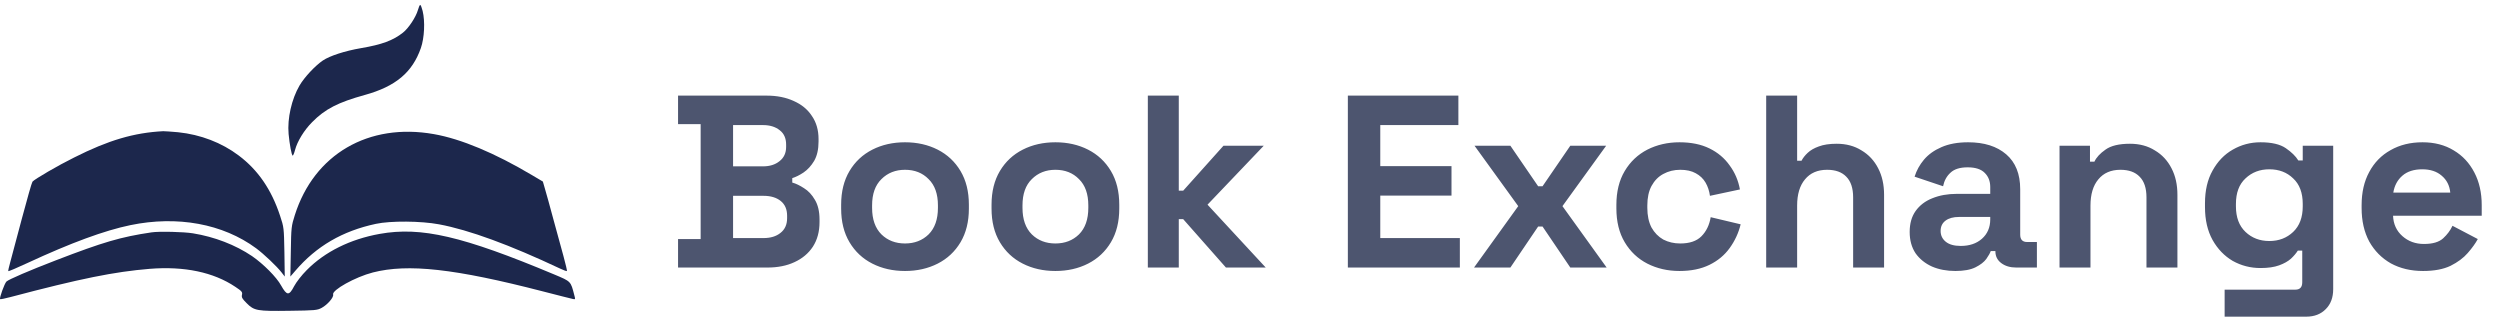
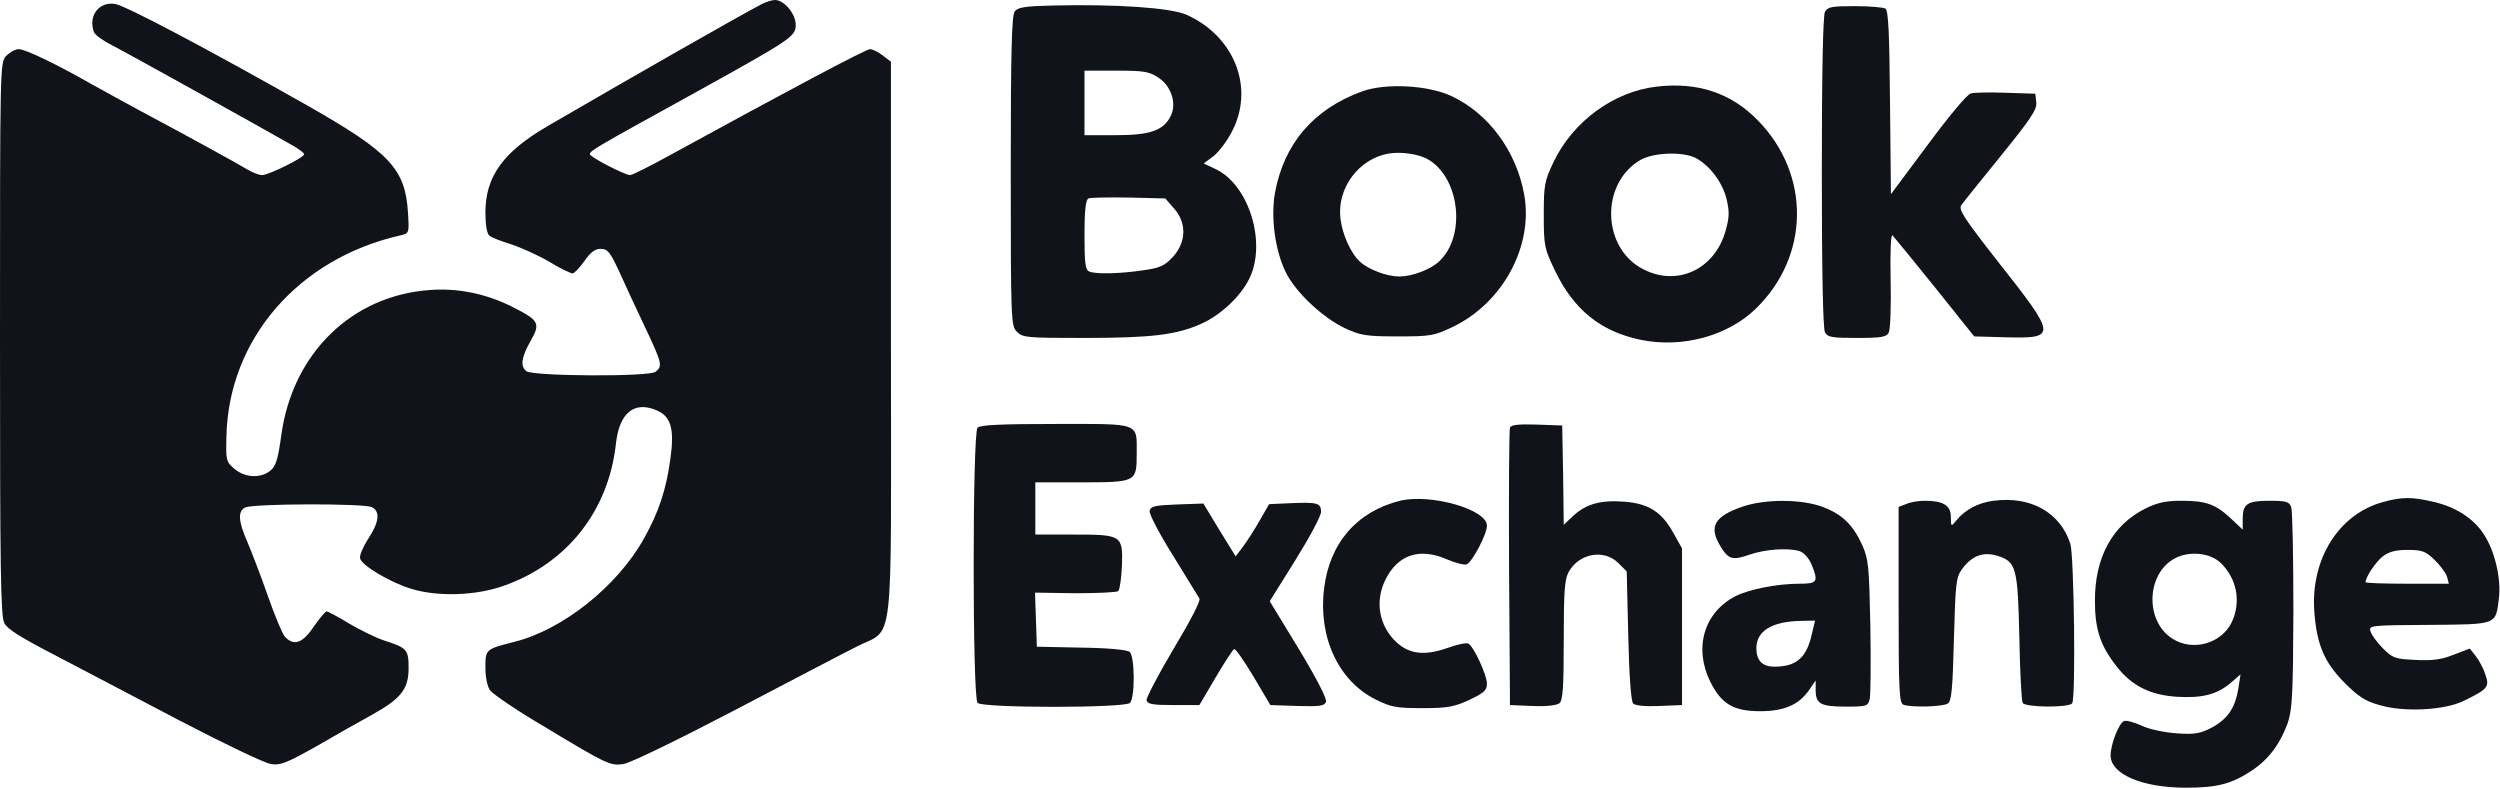
- <svg xmlns="http://www.w3.org/2000/svg" width="285" height="37" viewBox="0 0 285 37" fill="none">
-   <path d="M77.298 30.5V27.252H79.874V14.148H77.298V10.9H87.378C88.572 10.9 89.608 11.105 90.486 11.516C91.382 11.908 92.072 12.477 92.558 13.224C93.062 13.952 93.314 14.829 93.314 15.856V16.136C93.314 17.032 93.146 17.769 92.81 18.348C92.474 18.908 92.072 19.347 91.606 19.664C91.158 19.963 90.728 20.177 90.318 20.308V20.812C90.728 20.924 91.176 21.139 91.662 21.456C92.147 21.755 92.558 22.193 92.894 22.772C93.248 23.351 93.426 24.107 93.426 25.04V25.32C93.426 26.403 93.174 27.336 92.67 28.12C92.166 28.885 91.466 29.473 90.57 29.884C89.692 30.295 88.666 30.5 87.49 30.5H77.298ZM83.57 27.14H87.042C87.844 27.14 88.488 26.944 88.974 26.552C89.478 26.16 89.73 25.6 89.73 24.872V24.592C89.73 23.864 89.487 23.304 89.002 22.912C88.516 22.52 87.863 22.324 87.042 22.324H83.57V27.14ZM83.57 18.964H86.986C87.751 18.964 88.376 18.768 88.862 18.376C89.366 17.984 89.618 17.443 89.618 16.752V16.472C89.618 15.763 89.375 15.221 88.89 14.848C88.404 14.456 87.77 14.26 86.986 14.26H83.57V18.964ZM103.172 30.892C101.79 30.892 100.549 30.612 99.448 30.052C98.346 29.492 97.478 28.68 96.844 27.616C96.209 26.552 95.891 25.273 95.891 23.78V23.332C95.891 21.839 96.209 20.56 96.844 19.496C97.478 18.432 98.346 17.62 99.448 17.06C100.549 16.5 101.79 16.22 103.172 16.22C104.553 16.22 105.794 16.5 106.896 17.06C107.997 17.62 108.865 18.432 109.5 19.496C110.134 20.56 110.452 21.839 110.452 23.332V23.78C110.452 25.273 110.134 26.552 109.5 27.616C108.865 28.68 107.997 29.492 106.896 30.052C105.794 30.612 104.553 30.892 103.172 30.892ZM103.172 27.756C104.254 27.756 105.15 27.411 105.86 26.72C106.569 26.011 106.924 25.003 106.924 23.696V23.416C106.924 22.109 106.569 21.111 105.86 20.42C105.169 19.711 104.273 19.356 103.172 19.356C102.089 19.356 101.193 19.711 100.484 20.42C99.774 21.111 99.419 22.109 99.419 23.416V23.696C99.419 25.003 99.774 26.011 100.484 26.72C101.193 27.411 102.089 27.756 103.172 27.756ZM120.316 30.892C118.935 30.892 117.693 30.612 116.592 30.052C115.491 29.492 114.623 28.68 113.988 27.616C113.353 26.552 113.036 25.273 113.036 23.78V23.332C113.036 21.839 113.353 20.56 113.988 19.496C114.623 18.432 115.491 17.62 116.592 17.06C117.693 16.5 118.935 16.22 120.316 16.22C121.697 16.22 122.939 16.5 124.04 17.06C125.141 17.62 126.009 18.432 126.644 19.496C127.279 20.56 127.596 21.839 127.596 23.332V23.78C127.596 25.273 127.279 26.552 126.644 27.616C126.009 28.68 125.141 29.492 124.04 30.052C122.939 30.612 121.697 30.892 120.316 30.892ZM120.316 27.756C121.399 27.756 122.295 27.411 123.004 26.72C123.713 26.011 124.068 25.003 124.068 23.696V23.416C124.068 22.109 123.713 21.111 123.004 20.42C122.313 19.711 121.417 19.356 120.316 19.356C119.233 19.356 118.337 19.711 117.628 20.42C116.919 21.111 116.564 22.109 116.564 23.416V23.696C116.564 25.003 116.919 26.011 117.628 26.72C118.337 27.411 119.233 27.756 120.316 27.756ZM130.853 30.5V10.9H134.381V21.736H134.885L139.477 16.612H144.069L137.657 23.332L144.293 30.5H139.757L134.885 24.984H134.381V30.5H130.853ZM153.655 30.5V10.9H166.255V14.26H157.351V18.936H165.471V22.296H157.351V27.14H166.423V30.5H153.655ZM168.039 30.5L173.079 23.5L168.095 16.612H172.183L175.347 21.232H175.851L179.015 16.612H183.103L178.119 23.5L183.159 30.5H179.015L175.851 25.824H175.347L172.183 30.5H168.039ZM191.463 30.892C190.119 30.892 188.896 30.612 187.795 30.052C186.712 29.492 185.853 28.68 185.219 27.616C184.584 26.552 184.267 25.264 184.267 23.752V23.36C184.267 21.848 184.584 20.56 185.219 19.496C185.853 18.432 186.712 17.62 187.795 17.06C188.896 16.5 190.119 16.22 191.463 16.22C192.788 16.22 193.927 16.453 194.879 16.92C195.831 17.387 196.596 18.031 197.175 18.852C197.772 19.655 198.164 20.569 198.351 21.596L194.935 22.324C194.86 21.764 194.692 21.26 194.431 20.812C194.169 20.364 193.796 20.009 193.311 19.748C192.844 19.487 192.256 19.356 191.547 19.356C190.837 19.356 190.193 19.515 189.615 19.832C189.055 20.131 188.607 20.588 188.271 21.204C187.953 21.801 187.795 22.539 187.795 23.416V23.696C187.795 24.573 187.953 25.32 188.271 25.936C188.607 26.533 189.055 26.991 189.615 27.308C190.193 27.607 190.837 27.756 191.547 27.756C192.611 27.756 193.413 27.485 193.955 26.944C194.515 26.384 194.869 25.656 195.019 24.76L198.435 25.572C198.192 26.561 197.772 27.467 197.175 28.288C196.596 29.091 195.831 29.725 194.879 30.192C193.927 30.659 192.788 30.892 191.463 30.892ZM201.345 30.5V10.9H204.873V18.32H205.377C205.526 18.021 205.759 17.723 206.077 17.424C206.394 17.125 206.814 16.883 207.337 16.696C207.878 16.491 208.559 16.388 209.381 16.388C210.463 16.388 211.406 16.64 212.209 17.144C213.03 17.629 213.665 18.311 214.113 19.188C214.561 20.047 214.785 21.055 214.785 22.212V30.5H211.257V22.492C211.257 21.447 210.995 20.663 210.473 20.14C209.969 19.617 209.241 19.356 208.289 19.356C207.206 19.356 206.366 19.72 205.769 20.448C205.171 21.157 204.873 22.156 204.873 23.444V30.5H201.345ZM222.911 30.892C221.921 30.892 221.035 30.724 220.251 30.388C219.467 30.033 218.841 29.529 218.375 28.876C217.927 28.204 217.703 27.392 217.703 26.44C217.703 25.488 217.927 24.695 218.375 24.06C218.841 23.407 219.476 22.921 220.279 22.604C221.1 22.268 222.033 22.1 223.079 22.1H226.887V21.316C226.887 20.663 226.681 20.131 226.271 19.72C225.86 19.291 225.207 19.076 224.311 19.076C223.433 19.076 222.78 19.281 222.351 19.692C221.921 20.084 221.641 20.597 221.511 21.232L218.263 20.14C218.487 19.431 218.841 18.787 219.327 18.208C219.831 17.611 220.493 17.135 221.315 16.78C222.155 16.407 223.172 16.22 224.367 16.22C226.196 16.22 227.643 16.677 228.707 17.592C229.771 18.507 230.303 19.832 230.303 21.568V26.748C230.303 27.308 230.564 27.588 231.087 27.588H232.207V30.5H229.855C229.164 30.5 228.595 30.332 228.147 29.996C227.699 29.66 227.475 29.212 227.475 28.652V28.624H226.943C226.868 28.848 226.7 29.147 226.439 29.52C226.177 29.875 225.767 30.192 225.207 30.472C224.647 30.752 223.881 30.892 222.911 30.892ZM223.527 28.036C224.516 28.036 225.319 27.765 225.935 27.224C226.569 26.664 226.887 25.927 226.887 25.012V24.732H223.331C222.677 24.732 222.164 24.872 221.791 25.152C221.417 25.432 221.231 25.824 221.231 26.328C221.231 26.832 221.427 27.243 221.819 27.56C222.211 27.877 222.78 28.036 223.527 28.036ZM234.786 30.5V16.612H238.258V18.432H238.762C238.986 17.947 239.406 17.489 240.022 17.06C240.638 16.612 241.572 16.388 242.822 16.388C243.905 16.388 244.848 16.64 245.65 17.144C246.472 17.629 247.106 18.311 247.554 19.188C248.002 20.047 248.226 21.055 248.226 22.212V30.5H244.698V22.492C244.698 21.447 244.437 20.663 243.914 20.14C243.41 19.617 242.682 19.356 241.73 19.356C240.648 19.356 239.808 19.72 239.21 20.448C238.613 21.157 238.314 22.156 238.314 23.444V30.5H234.786ZM251.368 23.612V23.164C251.368 21.708 251.657 20.467 252.236 19.44C252.815 18.395 253.58 17.601 254.532 17.06C255.503 16.5 256.557 16.22 257.696 16.22C258.965 16.22 259.927 16.444 260.58 16.892C261.233 17.34 261.709 17.807 262.008 18.292H262.512V16.612H265.984V32.964C265.984 33.916 265.704 34.672 265.144 35.232C264.584 35.811 263.837 36.1 262.904 36.1H253.608V33.02H261.672C262.195 33.02 262.456 32.74 262.456 32.18V28.568H261.952C261.765 28.867 261.504 29.175 261.168 29.492C260.832 29.791 260.384 30.043 259.824 30.248C259.264 30.453 258.555 30.556 257.696 30.556C256.557 30.556 255.503 30.285 254.532 29.744C253.58 29.184 252.815 28.391 252.236 27.364C251.657 26.319 251.368 25.068 251.368 23.612ZM258.704 27.476C259.787 27.476 260.692 27.131 261.42 26.44C262.148 25.749 262.512 24.779 262.512 23.528V23.248C262.512 21.979 262.148 21.008 261.42 20.336C260.711 19.645 259.805 19.3 258.704 19.3C257.621 19.3 256.716 19.645 255.988 20.336C255.26 21.008 254.896 21.979 254.896 23.248V23.528C254.896 24.779 255.26 25.749 255.988 26.44C256.716 27.131 257.621 27.476 258.704 27.476ZM276.224 30.892C274.842 30.892 273.62 30.603 272.556 30.024C271.51 29.427 270.689 28.596 270.092 27.532C269.513 26.449 269.224 25.18 269.224 23.724V23.388C269.224 21.932 269.513 20.672 270.092 19.608C270.67 18.525 271.482 17.695 272.528 17.116C273.573 16.519 274.786 16.22 276.168 16.22C277.53 16.22 278.716 16.528 279.724 17.144C280.732 17.741 281.516 18.581 282.076 19.664C282.636 20.728 282.916 21.969 282.916 23.388V24.592H272.808C272.845 25.544 273.2 26.319 273.872 26.916C274.544 27.513 275.365 27.812 276.336 27.812C277.325 27.812 278.053 27.597 278.52 27.168C278.986 26.739 279.341 26.263 279.584 25.74L282.468 27.252C282.206 27.737 281.824 28.269 281.32 28.848C280.834 29.408 280.181 29.893 279.36 30.304C278.538 30.696 277.493 30.892 276.224 30.892ZM272.836 21.96H279.332C279.257 21.157 278.93 20.513 278.352 20.028C277.792 19.543 277.054 19.3 276.14 19.3C275.188 19.3 274.432 19.543 273.872 20.028C273.312 20.513 272.966 21.157 272.836 21.96Z" fill="#4D556F" />
-   <path d="M48.18 1.249C48.473 2.448 48.38 4.326 47.98 5.472C47.008 8.256 45.103 9.854 41.586 10.826C38.549 11.666 37.057 12.425 35.579 13.93C34.686 14.823 33.887 16.115 33.634 17.1C33.541 17.46 33.421 17.74 33.367 17.74C33.248 17.74 33.008 16.434 32.901 15.275C32.741 13.504 33.248 11.293 34.14 9.761C34.686 8.815 35.925 7.496 36.804 6.897C37.603 6.364 39.309 5.805 41.173 5.485C43.531 5.085 44.823 4.606 45.929 3.727C46.568 3.234 47.407 1.955 47.634 1.169C47.727 0.836 47.847 0.556 47.9 0.556C47.967 0.556 48.087 0.876 48.18 1.249ZM20.313 15.076C22.871 15.342 25.268 16.261 27.213 17.727C29.411 19.378 30.943 21.603 31.929 24.6C32.368 25.919 32.368 25.972 32.422 28.729L32.462 31.527L32.102 31.061C31.556 30.355 30.077 28.956 29.198 28.303C25.402 25.506 20.22 24.56 14.865 25.666C11.908 26.278 8.098 27.677 3.103 29.995C1.957 30.528 0.985 30.941 0.945 30.914C0.918 30.887 1.012 30.434 1.158 29.928C1.305 29.409 1.904 27.171 2.49 24.933C3.09 22.695 3.622 20.804 3.702 20.71C3.929 20.431 6.62 18.859 8.458 17.953C12.374 15.982 15.265 15.129 18.608 14.956C18.808 14.956 19.567 15.009 20.313 15.076ZM49.459 15.289C52.562 15.835 56.412 17.447 60.648 19.964L61.887 20.697L62.14 21.576C62.287 22.069 62.713 23.601 63.086 25C63.472 26.385 63.978 28.276 64.231 29.182C64.484 30.101 64.658 30.861 64.631 30.901C64.591 30.927 64.245 30.807 63.858 30.621C58.117 27.917 53.482 26.212 50.045 25.572C47.993 25.186 44.517 25.159 42.852 25.519C39.042 26.332 36.072 28.063 33.674 30.861L33.101 31.527L33.154 28.663C33.194 25.919 33.221 25.745 33.607 24.533C35.805 17.58 42.013 13.97 49.459 15.289ZM21.992 26.598C24.456 26.998 26.84 27.917 28.732 29.196C30.024 30.088 31.529 31.593 32.049 32.552C32.701 33.711 32.955 33.738 33.527 32.632C33.794 32.139 34.38 31.38 34.979 30.781C37.031 28.703 39.934 27.264 43.278 26.665C48.007 25.812 52.749 26.918 63.179 31.287C65.111 32.099 65.057 32.046 65.47 33.645C65.603 34.124 65.59 34.151 65.31 34.084C65.15 34.058 63.605 33.658 61.887 33.218C51.843 30.621 46.502 30.035 42.505 31.061C40.494 31.58 37.817 33.072 37.976 33.578C38.07 33.885 37.337 34.737 36.671 35.097C36.151 35.376 35.912 35.39 32.995 35.43C29.318 35.483 28.972 35.43 28.106 34.55C27.613 34.058 27.52 33.898 27.586 33.605C27.653 33.298 27.573 33.192 26.827 32.699C24.349 31.034 21.019 30.328 17.05 30.648C13.04 30.981 9.177 31.753 1.171 33.871C0.572 34.031 0.039 34.138 0.013 34.098C-0.094 33.991 0.505 32.339 0.732 32.099C0.972 31.86 3.356 30.834 6.406 29.662C11.775 27.597 13.759 27.011 17.263 26.491C18.129 26.358 20.913 26.425 21.992 26.598Z" fill="#1C274C" />
-   <path d="M15.931 28.623C14.119 28.902 10.562 29.835 7.419 30.861C5.94 31.354 4.741 31.766 4.768 31.793C4.795 31.82 6.127 31.513 7.739 31.114C10.682 30.381 13.187 29.888 15.531 29.582C17.25 29.355 21.206 29.355 22.458 29.582C23.976 29.848 26.108 30.608 27.626 31.393C28.372 31.793 28.985 32.099 28.985 32.059C28.985 31.966 27.346 30.861 26.561 30.421C25.149 29.648 23.324 28.942 21.965 28.676C20.353 28.343 17.875 28.316 15.931 28.623Z" fill="#1C274C" />
-   <path d="M43.984 28.596C41.853 29.009 39.828 29.875 37.67 31.327C36.325 32.233 36.058 32.499 37.151 31.846C42.013 28.982 46.821 28.663 55.68 30.607C57.465 30.994 59.676 31.553 60.555 31.82C60.728 31.873 60.728 31.873 60.555 31.74C60.222 31.5 55.28 29.901 53.362 29.409C50.618 28.716 49.352 28.516 47.101 28.463C45.623 28.423 44.73 28.463 43.984 28.596Z" fill="#1C274C" />
+ <svg xmlns="http://www.w3.org/2000/svg" width="1085" height="342" viewBox="0 0 1085 342" fill="none">
+   <path d="M330.667 1.733C321.2 6.667 273.733 33.733 238 54.533C218.4 65.867 210.667 76.534 210.667 92.267C210.667 97.734 211.333 101.467 212.4 102.267C213.2 103.067 217.467 104.667 221.733 106C225.867 107.333 233.333 110.667 238.133 113.467C242.933 116.4 247.6 118.667 248.533 118.667C249.333 118.533 251.6 116.133 253.6 113.333C256.267 109.467 258.267 108 260.667 108C263.733 108 264.8 109.333 268.933 118.267C271.467 124 276.533 134.8 280.133 142.4C287.333 157.6 287.6 158.933 284.533 161.333C282 163.6 231.067 163.333 228.4 161.067C225.733 158.933 226.267 155.067 230.267 148C234.667 140.267 234 139.067 222.4 133.2C211.067 127.467 198.667 124.933 186.533 125.867C152.667 128.267 127.067 153.333 122.133 188.533C120.667 199.333 119.733 202.267 117.333 204.267C113.067 207.733 106.267 207.333 101.733 203.467C98.133 200.4 98 199.733 98.267 189.6C99.067 147.333 129.467 112.133 173.867 102.133C177.6 101.2 177.6 101.2 177.067 92.267C175.867 73.334 169.333 66.267 134 46.133C90 21.2 54.667 2.533 50 1.733C42.933 0.533 38.133 6.933 40.8 14C41.333 15.2 44.8 17.733 48.533 19.6C54.4 22.534 115.733 56.667 127.6 63.467C130 64.933 132 66.4 132 66.933C132 68.4 116.533 76 113.733 76C112.4 76 109.467 74.8 107.2 73.467C103.067 70.933 81.2 58.934 60.667 48C54.8 44.8 45.467 39.733 40 36.667C23.6 27.334 10.933 21.334 8.133 21.334C6.667 21.334 4.267 22.667 2.667 24.267C0 27.2 0 28.267 0 146.933C0 247.2 0.267 267.333 1.867 270.4C3.2 273.067 9.067 276.667 22.933 283.867C33.333 289.333 57.867 302.133 77.333 312.4C96.8 322.533 114.8 331.2 117.6 331.6C121.733 332.267 124.533 331.067 137.6 323.733C145.867 318.933 156.667 312.8 161.6 310.133C174 303.2 177.333 299.067 177.333 290C177.333 282 176.667 281.2 167.2 278.133C163.333 276.933 156.4 273.467 151.6 270.667C146.8 267.733 142.267 265.333 141.733 265.333C141.2 265.333 138.667 268.4 136.133 272C131.333 279.2 127.467 280.533 123.6 276.267C122.533 275.067 119.2 267.067 116.267 258.667C113.333 250.267 109.333 239.867 107.467 235.467C103.467 226.4 103.067 221.867 106.4 220.267C109.6 218.533 158.4 218.4 161.467 220.133C165.067 222 164.533 226.667 159.867 233.733C157.6 237.2 156 240.933 156.267 242.267C156.8 245.333 169.333 252.8 178.667 255.6C190.133 259.067 206.533 258.533 218.533 254.267C246.133 244.533 264.133 221.733 267.333 192.4C268.8 179.2 275.2 174 284.8 178C291.2 180.667 292.8 186 290.933 199.2C289.2 212.267 285.867 222.4 279.467 233.733C267.867 254.533 244.133 273.333 223.333 278.533C210.8 281.733 210.667 281.733 210.667 289.733C210.667 293.867 211.467 297.867 212.667 299.6C213.867 301.2 224.133 308.267 235.733 315.067C263.6 331.867 264.8 332.4 270.533 331.6C273.2 331.333 294.533 320.933 318 308.667C341.467 296.4 365.333 283.867 371.2 280.933C388.533 271.733 386.667 287.467 386.667 147.867V26.8L383.2 24.134C381.2 22.534 378.667 21.334 377.6 21.334C375.733 21.334 341.2 39.733 290.533 67.467C282 72.133 274.4 76 273.467 76C271.2 76 256 68.133 256 66.933C256 65.467 258.267 64.133 298.667 41.867C344.267 16.667 345.333 15.867 345.333 10.667C345.333 6 340.267 0 336.4 0C335.067 0 332.533 0.8 330.667 1.733Z" fill="#11131A" />
+   <path d="M456.667 2.4C444.8 2.667 441.733 3.2 440.4 4.933C439.067 6.667 438.667 22.667 438.667 74.267C438.667 139.6 438.8 141.467 441.333 144C443.867 146.533 445.733 146.667 470.4 146.667C500 146.667 510.667 145.333 521.6 140.4C529.6 136.8 538.133 128.933 542 121.333C549.867 106.133 542.4 80.8 528 73.6L522.4 70.933L526.533 67.867C528.667 66.267 532.4 61.467 534.533 57.333C544.667 38.4 535.867 15.733 514.933 6.4C508 3.333 484.267 1.733 456.667 2.4ZM502.8 33.733C508.267 37.333 510.667 44.667 508.267 50C505.2 56.533 499.467 58.667 484.4 58.667H470.667V44.667V30.667H484.533C496.667 30.667 498.8 31.067 502.8 33.733ZM509.467 90.4C515.067 96.667 514.933 104.933 509.067 111.467C505.333 115.467 503.467 116.267 496 117.333C486 118.8 475.867 119.067 472.8 117.867C471.067 117.2 470.667 114.533 470.667 102C470.667 91.2 471.2 86.667 472.4 86.133C473.2 85.733 481.067 85.6 489.867 85.733L505.733 86.133L509.467 90.4Z" fill="#11131A" />
+   <path d="M792 5.2C791.2 6.933 790.667 31.2 790.667 74.667C790.667 118.133 791.2 142.4 792 144.133C793.2 146.4 794.933 146.667 806 146.667C816.667 146.667 818.8 146.267 819.733 144.267C820.4 143.067 820.8 132.8 820.533 121.467C820.267 109.067 820.667 101.467 821.333 102.133C822 102.8 830.267 112.933 839.733 124.667L856.8 146L871.067 146.4C892.667 146.933 892.533 145.733 867.467 114C852.533 94.933 849.867 90.933 851.2 89.067C852 87.867 859.733 78.267 868.4 67.6C881.467 51.467 884.133 47.467 883.733 44.4L883.333 40.667L870.667 40.267C863.733 40 856.8 40.133 855.333 40.533C853.733 40.933 845.733 50.533 836.667 62.8L820.667 84.267L820.267 44.533C820 14.8 819.6 4.533 818.267 3.733C817.467 3.2 811.467 2.667 805.067 2.667C794.933 2.667 793.2 2.933 792 5.2Z" fill="#11131A" />
+   <path d="M718.933 37.6C700.4 39.733 682.667 52.667 674.267 70.267C670.267 78.667 670 80.4 670 93.333C670 106.667 670.267 107.867 674.8 117.333C682.933 134.4 694.667 143.867 712 147.467C730 151.2 749.733 145.867 762 134C785.467 111.2 785.867 75.867 763.067 52.4C751.467 40.4 736.8 35.467 718.933 37.6ZM735.867 68.533C742 71.733 747.6 79.2 749.333 86.4C750.667 92.133 750.533 94.4 748.8 100.533C744 116.933 728 124.4 713.333 116.933C695.2 107.867 694.4 79.733 711.867 69.467C717.6 66.133 730.267 65.733 735.867 68.533Z" fill="#11131A" />
+   <path d="M591.333 39.6C570.133 47.2 557.2 62.4 553.333 83.733C551.467 94.4 553.333 108.533 558 118.133C562.267 126.8 573.867 137.733 583.6 142.4C590.533 145.6 592.8 146 606.667 146C621.2 146 622.4 145.733 630.8 141.733C652.4 131.2 665.6 106.533 661.467 84.267C658 65.333 645.867 49.067 629.733 41.6C619.467 36.933 601.467 36 591.333 39.6ZM619.333 68.933C633.6 76.667 636.533 102.667 624.4 113.6C620.667 117.067 612.667 120 607.333 120C602 120 594 117.067 590.267 113.6C586.267 110 582.533 101.733 581.733 94.667C580.267 81.6 589.733 68.933 602.533 66.667C607.867 65.733 615.333 66.8 619.333 68.933Z" fill="#11131A" />
+   <path d="M424.267 185.6C422 187.867 422 302.8 424.267 305.067C426.533 307.333 488.133 307.333 490.4 305.067C492.667 302.8 492.533 284.8 490.267 282.933C489.2 282 480.667 281.2 469.2 281.067L450 280.667L449.6 268.933L449.2 257.2L466.8 257.467C476.4 257.467 484.8 257.067 485.333 256.533C486 255.867 486.667 250.933 486.933 245.467C487.333 232.267 486.933 232 465.733 232H449.333V220.667V209.333H469.2C492.933 209.333 493.333 209.2 493.333 197.2C493.333 183.2 495.467 184 458.267 184C434.8 184 425.467 184.4 424.267 185.6Z" fill="#11131A" />
+   <path d="M655.333 185.6C654.933 186.533 654.8 214 654.933 246.667L655.333 306L665.067 306.4C671.2 306.667 675.6 306.133 676.8 305.2C678.267 304 678.667 298.4 678.667 277.733C678.667 255.867 679.067 251.2 680.933 248C685.6 240 696.267 238.267 702.4 244.4L706 248L706.667 276C707.067 293.6 707.867 304.4 708.8 305.333C709.733 306.267 714.267 306.667 720.133 306.4L730 306V272V238L726.267 231.333C721.2 222.133 715.467 218.533 704.933 217.733C694.8 216.933 688.4 218.667 682.8 223.867L678.667 227.733L678.4 206.133L678 184.667L666.933 184.267C658.933 184 655.733 184.4 655.333 185.6Z" fill="#11131A" />
+   <path d="M607.6 217.333C588.933 222 577.067 235.6 574.667 255.333C572 276.533 580.933 295.6 597.067 303.6C603.733 306.933 606.133 307.333 617.333 307.333C628.267 307.333 631.067 306.8 637.733 303.733C644.133 300.667 645.333 299.6 645.333 296.667C645.333 293.067 639.733 280.8 637.333 279.333C636.533 278.8 632.267 279.733 627.867 281.333C618.133 284.667 611.733 283.867 606.133 278.8C598.533 271.733 596.533 261.067 601.333 251.467C606.667 240.8 616 237.6 627.733 242.667C631.467 244.267 635.467 245.333 636.533 244.933C638.933 244 645.333 231.867 645.333 228.133C645.333 221.067 620.933 214.133 607.6 217.333Z" fill="#11131A" />
+   <path d="M865.2 217.333C858.667 218.133 852.8 221.2 849.067 225.867C846.8 228.667 846.667 228.667 846.667 224.267C846.667 219.333 843.333 217.333 835.333 217.333C832.8 217.333 829.333 217.867 827.467 218.667L824 220V262.533C824 300.133 824.267 305.2 826.133 305.867C829.333 307.067 843.067 306.8 845.333 305.333C846.933 304.4 847.467 299.2 848 277.467C848.667 253.2 848.933 250.533 851.467 247.067C855.733 241.2 860.667 239.333 866.8 241.2C875.067 243.733 875.733 246.267 876.4 276.8C876.667 291.6 877.333 304.267 877.867 305.067C879.067 307.067 898.133 307.2 899.333 305.2C900.933 302.8 900.133 241.067 898.533 236C894.133 222.4 881.333 215.2 865.2 217.333Z" fill="#11131A" />
+   <path d="M1034.27 217.867C1015.07 223.067 1002.8 242.533 1004.4 265.333C1005.47 279.733 1008.67 287.333 1017.47 296.267C1023.47 302.267 1026.4 304.267 1032.67 306C1043.33 309.2 1061.07 308.267 1069.33 304.133C1079.73 299.067 1080.53 298.133 1078.67 292.8C1077.87 290.267 1076 286.667 1074.53 284.8L1071.87 281.467L1064.93 284.133C1059.6 286.267 1055.73 286.8 1048.27 286.4C1039.33 286 1038.4 285.6 1034.13 281.333C1031.6 278.8 1029.2 275.467 1028.8 274C1028 271.467 1028.67 271.333 1054.27 271.2C1084.13 270.933 1083.07 271.333 1084.53 259.6C1085.6 251.2 1082.67 238.8 1077.87 231.733C1073.6 225.067 1065.73 220 1056.4 217.867C1046.93 215.6 1042.53 215.6 1034.27 217.867ZM1056.53 242.933C1059.07 245.333 1061.47 248.667 1062 250.267L1062.8 253.333H1044.8C1034.8 253.333 1026.67 253.067 1026.67 252.667C1026.67 250.4 1031.07 243.867 1034.13 241.467C1036.8 239.467 1039.6 238.667 1044.8 238.667C1051.2 238.667 1052.67 239.2 1056.53 242.933Z" fill="#11131A" />
+   <path d="M559.733 218.4L550.8 218.8L546.8 225.733C544.667 229.6 541.333 234.667 539.6 237.067L536.267 241.467L529.2 230L522.267 218.533L510.8 218.933C500.933 219.333 499.333 219.733 498.933 221.733C498.667 223.067 503.2 231.733 509.067 241.067C514.8 250.4 520 258.8 520.533 259.733C521.2 260.667 516.533 269.6 509.333 281.6C502.667 292.8 497.467 302.8 497.6 303.867C498 305.6 500.133 306 509.333 306H520.533L527.6 294C531.467 287.467 535.067 281.867 535.6 281.733C536.267 281.467 540 286.933 544 293.6L551.333 306L563.067 306.4C572.667 306.667 574.8 306.4 575.467 304.667C576 303.333 571.6 294.8 563.733 281.733L551.067 260.933L562.133 243.2C568.267 233.333 573.333 224 573.333 222.133C573.333 218.267 571.733 217.867 559.733 218.4Z" fill="#11131A" />
+   <path d="M756.267 219.867C744 224.133 741.467 228.533 746.667 237.067C750.133 242.8 751.867 243.333 759.467 240.667C766.533 238.267 776.133 237.733 781.067 239.2C782.933 239.867 785.067 242.267 786.133 244.8C789.333 252.533 788.8 253.333 780.933 253.333C771.333 253.333 759.2 255.733 753.333 258.667C739.467 265.733 734.933 281.333 742.4 296.133C747.2 305.6 752.4 308.667 764 308.667C774.267 308.667 780.667 305.867 785.067 299.6L788 295.333V299.467C788 305.467 790.133 306.667 800.933 306.667C810.133 306.667 810.667 306.533 811.467 303.333C811.867 301.467 812 287.2 811.733 271.6C811.2 245.733 810.933 242.8 808.267 236.667C804.133 227.6 799.467 223.2 791.067 220C781.733 216.533 766.133 216.533 756.267 219.867ZM786.4 274.933C784.133 285.467 779.6 289.333 770.133 289.333C764.8 289.333 762.267 286.667 762.267 281.333C762.267 273.867 768.933 269.733 781.467 269.467L787.733 269.333L786.4 274.933Z" fill="#11131A" />
+   <path d="M930.933 220.8C916.8 227.867 909.067 242 909.2 260.933C909.2 273.2 911.6 280.4 918.8 289.467C925.333 297.733 933.2 301.6 944.667 302.4C955.733 303.067 962.133 301.467 968.267 296.267L972.4 292.667L971.467 298.667C970.133 307.2 966.8 312 960 315.733C954.8 318.4 952.667 318.8 944.667 318.267C939.333 317.867 932.8 316.533 929.467 314.933C926.267 313.467 922.8 312.533 921.867 312.933C919.6 313.733 916 323.067 916 327.867C916 336 929.733 341.867 948.667 341.867C962.133 341.867 968.533 340.267 977.333 334.4C984.533 329.6 989.467 323.067 992.8 314C994.8 308.133 995.2 302.133 995.333 265.067C995.333 241.867 994.933 221.6 994.4 220.133C993.6 217.733 992.267 217.333 984.933 217.333C975.333 217.333 973.333 218.667 973.333 225.2V229.867L968.4 225.2C961.6 218.8 957.467 217.333 946.8 217.333C939.867 217.333 936.267 218.133 930.933 220.8ZM963.6 244.133C970.8 250.933 972.8 261.2 968.533 270.133C964.133 279.2 951.867 282.8 943.067 277.333C930.8 269.867 931.333 248.933 944 242.267C950.133 239.067 958.933 239.867 963.6 244.133Z" fill="#11131A" />
</svg>
